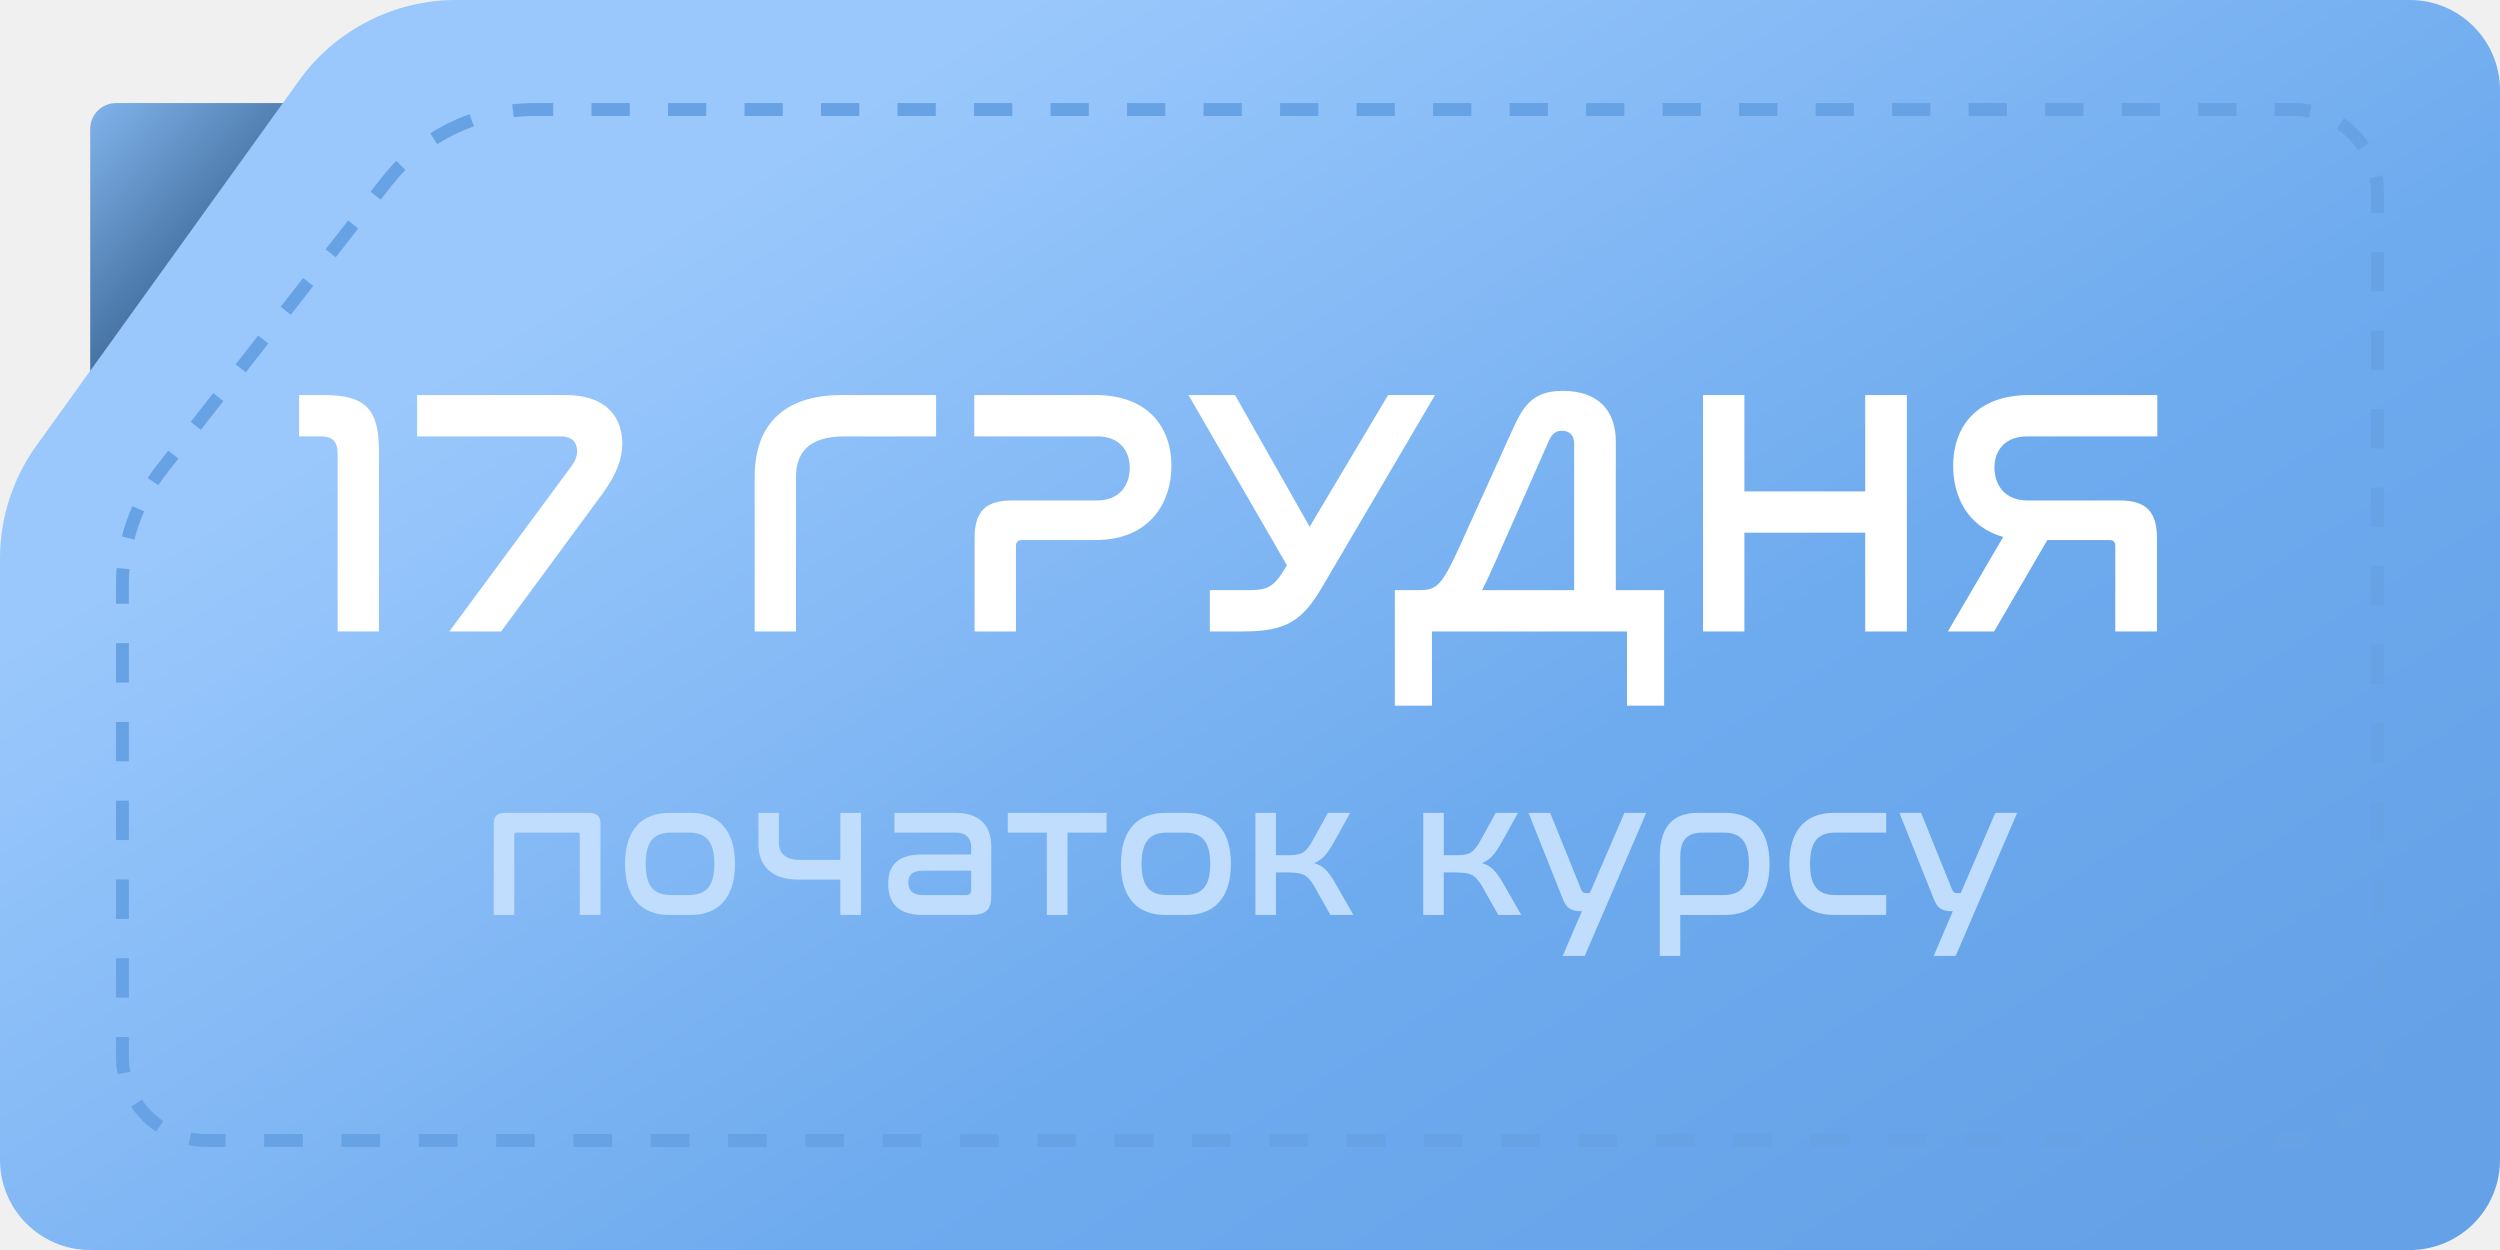
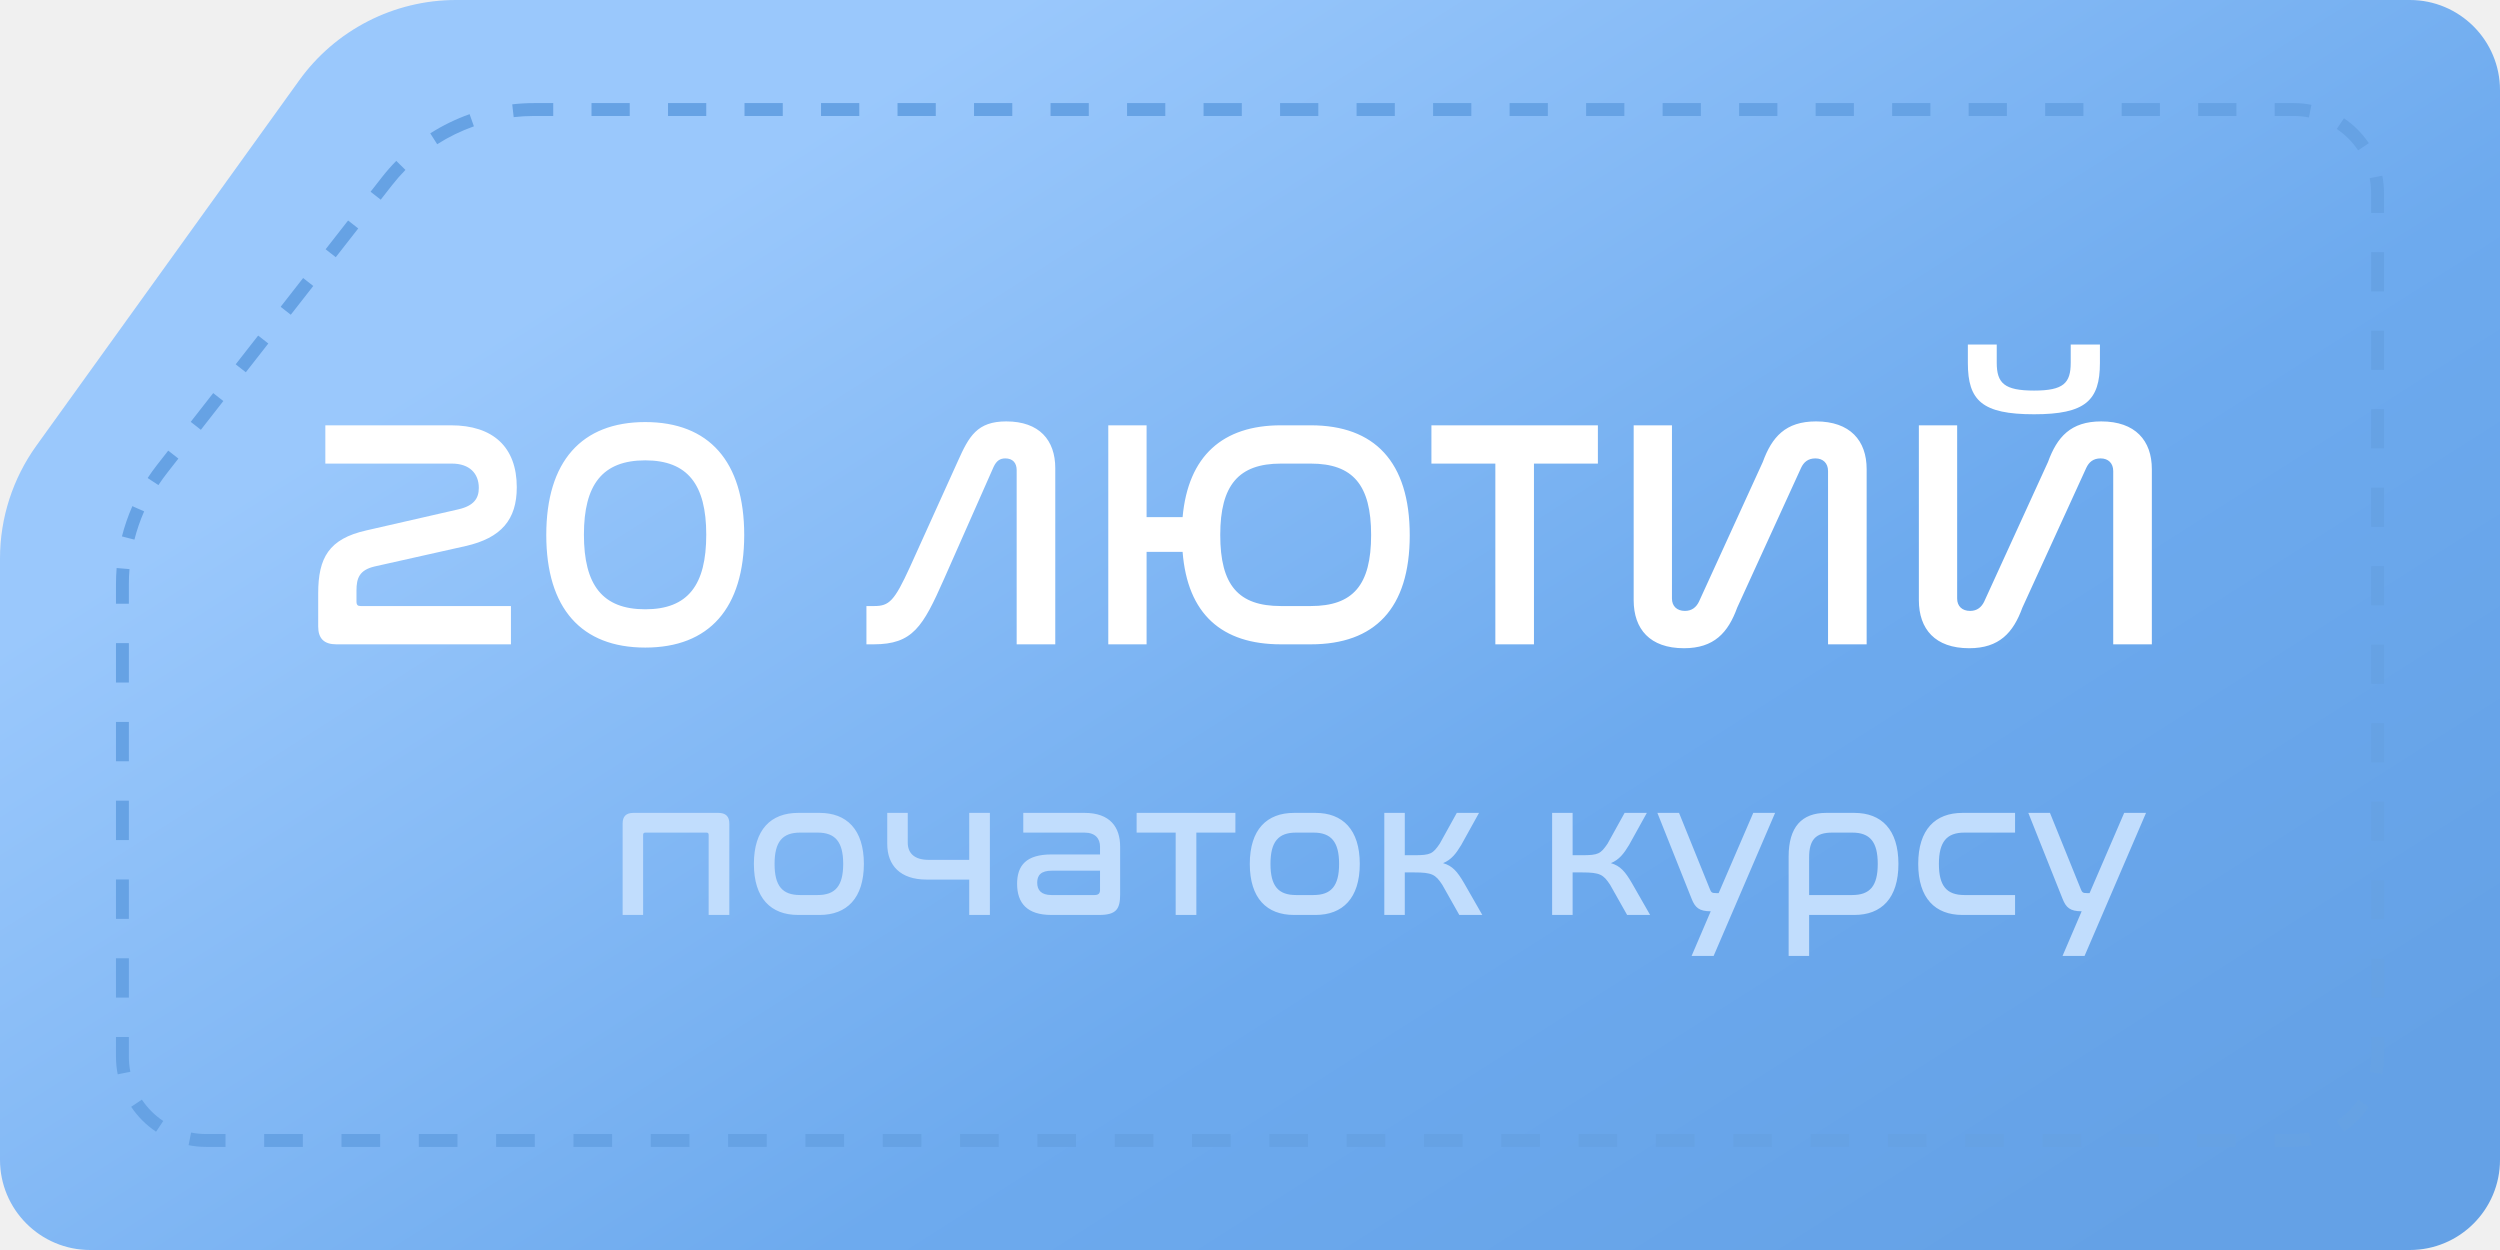
<svg xmlns="http://www.w3.org/2000/svg" width="194" height="97" viewBox="0 0 194 97" fill="none">
-   <rect width="32" height="32" rx="2" transform="matrix(-1 0 0 1 39 8)" fill="url(#paint0_linear_307_1167)" />
-   <path fill-rule="evenodd" clip-rule="evenodd" d="M23.215 6.24C26.033 2.322 30.564 0 35.391 0H187C190.866 0 194 3.134 194 7V90C194 93.866 190.866 97 187 97H7C3.134 97 0 93.866 0 90V43.343C0 40.199 0.988 37.135 2.824 34.583L23.215 6.24Z" fill="url(#paint1_linear_307_1167)" />
-   <mask id="path-3-inside-1_307_1167" fill="white">
+   <path fill-rule="evenodd" clip-rule="evenodd" d="M23.215 6.24C26.033 2.322 30.564 0 35.391 0H187C190.866 0 194 3.134 194 7V90C194 93.866 190.866 97 187 97H7C3.134 97 0 93.866 0 90V43.343C0 40.199 0.988 37.135 2.824 34.583L23.215 6.24Z" fill="url(#paint0_linear_0_1017)" />
+   <mask id="path-2-inside-1_0_1017" fill="white">
    <path fill-rule="evenodd" clip-rule="evenodd" d="M29.629 13.763C32.471 10.126 36.831 8 41.447 8H178C181.866 8 185 11.134 185 15V82C185 85.866 181.866 89 178 89H16C12.134 89 9 85.866 9 82V45.322C9 41.974 10.12 38.723 12.182 36.085L29.629 13.763Z" />
  </mask>
-   <path d="M12.182 36.085L11.788 35.777L12.182 36.085ZM29.629 13.763L30.023 14.071L29.629 13.763ZM178 7.5C178.5 7.5 178.99 7.549 179.463 7.643L179.269 8.624C178.859 8.543 178.435 8.5 178 8.5V7.5ZM182.167 8.764C182.985 9.311 183.689 10.015 184.236 10.832L183.405 11.389C182.931 10.68 182.32 10.069 181.611 9.595L182.167 8.764ZM185.357 13.537C185.451 14.011 185.5 14.5 185.5 15H184.5C184.5 14.565 184.457 14.141 184.376 13.731L185.357 13.537ZM185.5 15V16.523H184.5V15H185.5ZM185.5 19.568V22.614H184.5V19.568H185.5ZM185.5 25.659V28.704H184.5V25.659H185.5ZM185.5 31.75V34.795H184.5V31.75H185.5ZM185.5 37.841V40.886H184.5V37.841H185.5ZM185.5 43.932V46.977H184.5V43.932H185.5ZM185.5 50.023V53.068H184.5V50.023H185.5ZM185.5 56.114V59.159H184.5V56.114H185.5ZM185.5 62.205V65.25H184.5V62.205H185.5ZM185.5 68.296V71.341H184.5V68.296H185.5ZM185.5 74.386V77.432H184.5V74.386H185.5ZM185.5 80.477V82H184.5V80.477H185.5ZM185.5 82C185.5 82.5 185.451 82.99 185.357 83.463L184.376 83.269C184.457 82.859 184.5 82.435 184.5 82H185.5ZM184.236 86.168C183.689 86.985 182.985 87.689 182.167 88.236L181.611 87.406C182.32 86.931 182.931 86.32 183.405 85.611L184.236 86.168ZM179.463 89.357C178.99 89.451 178.5 89.5 178 89.5V88.5C178.435 88.5 178.859 88.457 179.269 88.376L179.463 89.357ZM178 89.5H176.5V88.5H178V89.5ZM173.5 89.5H170.5V88.5H173.5V89.5ZM167.5 89.5H164.5V88.5H167.5V89.5ZM161.5 89.5H158.5V88.5H161.5V89.5ZM155.5 89.5H152.5V88.5H155.5V89.5ZM149.5 89.5H146.5V88.5H149.5V89.5ZM143.5 89.5H140.5V88.5H143.5V89.5ZM137.5 89.5H134.5V88.5H137.5V89.5ZM131.5 89.5H128.5V88.5H131.5V89.5ZM125.5 89.5H122.5V88.5H125.5V89.5ZM119.5 89.5H116.5V88.5H119.5V89.5ZM113.5 89.5H110.5V88.5H113.5V89.5ZM107.5 89.5H104.5V88.5H107.5V89.5ZM101.5 89.5H98.5V88.5H101.5V89.5ZM95.5 89.5H92.5V88.5H95.5V89.5ZM89.5 89.5H86.5V88.5H89.5V89.5ZM83.5 89.5H80.5V88.5H83.5V89.5ZM77.5 89.5H74.5V88.5H77.5V89.5ZM71.5 89.5H68.5V88.5H71.5V89.5ZM65.5 89.5H62.5V88.5H65.5V89.5ZM59.5 89.5H56.5V88.5H59.5V89.5ZM53.5 89.5H50.5V88.5H53.5V89.5ZM47.5 89.5H44.5V88.5H47.5V89.5ZM41.5 89.5H38.5V88.5H41.5V89.5ZM35.5 89.5H32.5V88.5H35.5V89.5ZM29.5 89.5H26.5V88.5H29.5V89.5ZM23.5 89.5H20.5V88.5H23.5V89.5ZM17.5 89.5H16V88.5H17.5V89.5ZM16 89.5C15.5 89.5 15.011 89.451 14.537 89.357L14.731 88.376C15.141 88.457 15.565 88.5 16 88.5V89.5ZM11.832 88.236C11.015 87.689 10.311 86.985 9.764 86.168L10.595 85.611C11.069 86.32 11.68 86.931 12.389 87.406L11.832 88.236ZM8.643 83.463C8.549 82.99 8.5 82.5 8.5 82H9.5C9.5 82.435 9.543 82.859 9.624 83.269L8.643 83.463ZM8.5 82V80.472H9.5V82H8.5ZM8.5 77.415V74.359H9.5V77.415H8.5ZM8.5 71.302V68.246H9.5V71.302H8.5ZM8.5 65.189V62.133H9.5V65.189H8.5ZM8.5 59.076V56.02H9.5V59.076H8.5ZM8.5 52.963V49.907H9.5V52.963H8.5ZM8.5 46.85V45.322H9.5V46.85H8.5ZM8.5 45.322C8.5 44.892 8.518 44.464 8.553 44.038L9.55 44.121C9.517 44.519 9.5 44.92 9.5 45.322H8.5ZM8.977 41.506C9.188 40.675 9.468 39.862 9.813 39.078L10.729 39.481C10.406 40.215 10.144 40.974 9.946 41.752L8.977 41.506ZM11.039 36.821C11.273 36.464 11.523 36.116 11.788 35.777L12.576 36.393C12.328 36.71 12.094 37.036 11.875 37.37L11.039 36.821ZM11.788 35.777L12.66 34.661L13.448 35.277L12.576 36.393L11.788 35.777ZM14.405 32.429L16.149 30.196L16.937 30.812L15.193 33.044L14.405 32.429ZM17.894 27.964L19.639 25.732L20.427 26.348L18.682 28.58L17.894 27.964ZM21.384 23.5L23.128 21.268L23.916 21.883L22.172 24.116L21.384 23.5ZM24.873 19.035L26.618 16.803L27.406 17.419L25.661 19.651L24.873 19.035ZM28.362 14.571L29.235 13.455L30.023 14.071L29.15 15.187L28.362 14.571ZM29.235 13.455C29.598 12.99 29.985 12.55 30.393 12.134L31.107 12.835C30.724 13.224 30.362 13.636 30.023 14.071L29.235 13.455ZM33.12 9.926C34.11 9.296 35.168 8.78 36.274 8.389L36.608 9.331C35.573 9.698 34.583 10.18 33.658 10.77L33.12 9.926ZM39.693 7.599C40.272 7.534 40.857 7.5 41.447 7.5V8.5C40.895 8.5 40.348 8.531 39.806 8.593L39.693 7.599ZM41.447 7.5H42.931V8.5H41.447V7.5ZM45.9 7.5H48.868V8.5H45.9V7.5ZM51.837 7.5H54.806V8.5H51.837V7.5ZM57.774 7.5H60.743V8.5H57.774V7.5ZM63.711 7.5H66.68V8.5H63.711V7.5ZM69.648 7.5H72.617V8.5H69.648V7.5ZM75.585 7.5H78.554V8.5H75.585V7.5ZM81.522 7.5H84.491V8.5H81.522V7.5ZM87.459 7.5H90.428V8.5H87.459V7.5ZM93.397 7.5H96.365V8.5H93.397V7.5ZM99.334 7.5H102.302V8.5H99.334V7.5ZM105.271 7.5H108.239V8.5H105.271V7.5ZM111.208 7.5H114.176V8.5H111.208V7.5ZM117.145 7.5H120.113V8.5H117.145V7.5ZM123.082 7.5H126.051V8.5H123.082V7.5ZM129.019 7.5H131.988V8.5H129.019V7.5ZM134.956 7.5H137.925V8.5H134.956V7.5ZM140.893 7.5H143.862V8.5H140.893V7.5ZM146.83 7.5H149.799V8.5H146.83V7.5ZM152.767 7.5H155.736V8.5H152.767V7.5ZM158.705 7.5H161.673V8.5H158.705V7.5ZM164.642 7.5H167.61V8.5H164.642V7.5ZM170.579 7.5H173.547V8.5H170.579V7.5ZM176.516 7.5H178V8.5H176.516V7.5ZM12.182 36.085L11.394 35.469L12.182 36.085ZM29.629 13.763L30.417 14.379L29.629 13.763ZM178 7C178.533 7 179.055 7.052 179.56 7.152L179.172 9.114C178.794 9.039 178.402 9 178 9V7ZM182.446 8.348C183.318 8.932 184.068 9.682 184.652 10.554L182.99 11.667C182.552 11.012 181.988 10.448 181.333 10.01L182.446 8.348ZM185.848 13.44C185.948 13.945 186 14.467 186 15H184C184 14.598 183.961 14.206 183.886 13.828L185.848 13.44ZM186 15V16.523H184V15H186ZM186 19.568V22.614H184V19.568H186ZM186 25.659V28.704H184V25.659H186ZM186 31.75V34.795H184V31.75H186ZM186 37.841V40.886H184V37.841H186ZM186 43.932V46.977H184V43.932H186ZM186 50.023V53.068H184V50.023H186ZM186 56.114V59.159H184V56.114H186ZM186 62.205V65.25H184V62.205H186ZM186 68.296V71.341H184V68.296H186ZM186 74.386V77.432H184V74.386H186ZM186 80.477V82H184V80.477H186ZM186 82C186 82.533 185.948 83.055 185.848 83.56L183.886 83.172C183.961 82.794 184 82.402 184 82H186ZM184.652 86.446C184.068 87.318 183.318 88.068 182.446 88.652L181.333 86.99C181.988 86.552 182.552 85.988 182.99 85.333L184.652 86.446ZM179.56 89.848C179.055 89.948 178.533 90 178 90V88C178.402 88 178.794 87.961 179.172 87.886L179.56 89.848ZM178 90H176.5V88H178V90ZM173.5 90H170.5V88H173.5V90ZM167.5 90H164.5V88H167.5V90ZM161.5 90H158.5V88H161.5V90ZM155.5 90H152.5V88H155.5V90ZM149.5 90H146.5V88H149.5V90ZM143.5 90H140.5V88H143.5V90ZM137.5 90H134.5V88H137.5V90ZM131.5 90H128.5V88H131.5V90ZM125.5 90H122.5V88H125.5V90ZM119.5 90H116.5V88H119.5V90ZM113.5 90H110.5V88H113.5V90ZM107.5 90H104.5V88H107.5V90ZM101.5 90H98.5V88H101.5V90ZM95.5 90H92.5V88H95.5V90ZM89.5 90H86.5V88H89.5V90ZM83.5 90H80.5V88H83.5V90ZM77.5 90H74.5V88H77.5V90ZM71.5 90H68.5V88H71.5V90ZM65.5 90H62.5V88H65.5V90ZM59.5 90H56.5V88H59.5V90ZM53.5 90H50.5V88H53.5V90ZM47.5 90H44.5V88H47.5V90ZM41.5 90H38.5V88H41.5V90ZM35.5 90H32.5V88H35.5V90ZM29.5 90H26.5V88H29.5V90ZM23.5 90H20.5V88H23.5V90ZM17.5 90H16V88H17.5V90ZM16 90C15.467 90 14.945 89.948 14.44 89.848L14.828 87.886C15.206 87.961 15.598 88 16 88V90ZM11.554 88.652C10.682 88.068 9.932 87.318 9.348 86.446L11.01 85.333C11.448 85.988 12.012 86.552 12.667 86.99L11.554 88.652ZM8.152 83.56C8.052 83.055 8 82.533 8 82H10C10 82.402 10.039 82.794 10.114 83.172L8.152 83.56ZM8 82V80.472H10V82H8ZM8 77.415V74.359H10V77.415H8ZM8 71.302V68.246H10V71.302H8ZM8 65.189V62.133H10V65.189H8ZM8 59.076V56.02H10V59.076H8ZM8 52.963V49.907H10V52.963H8ZM8 46.85V45.322H10V46.85H8ZM8 45.322C8 44.878 8.018 44.436 8.055 43.997L10.048 44.162C10.016 44.547 10 44.934 10 45.322H8ZM8.493 41.383C8.711 40.525 8.999 39.686 9.356 38.876L11.186 39.682C10.874 40.391 10.622 41.124 10.431 41.875L8.493 41.383ZM10.621 36.547C10.863 36.178 11.12 35.819 11.394 35.469L12.97 36.701C12.73 37.007 12.505 37.321 12.293 37.644L10.621 36.547ZM11.394 35.469L12.266 34.353L13.842 35.585L12.97 36.701L11.394 35.469ZM14.011 32.121L15.755 29.889L17.331 31.12L15.587 33.352L14.011 32.121ZM17.5 27.656L19.245 25.424L20.821 26.656L19.076 28.888L17.5 27.656ZM20.99 23.192L22.734 20.96L24.31 22.191L22.565 24.424L20.99 23.192ZM24.479 18.727L26.224 16.495L27.799 17.727L26.055 19.959L24.479 18.727ZM27.968 14.263L28.841 13.147L30.417 14.379L29.544 15.495L27.968 14.263ZM28.841 13.147C29.216 12.667 29.615 12.213 30.037 11.783L31.463 13.185C31.094 13.561 30.745 13.959 30.417 14.379L28.841 13.147ZM32.852 9.505C33.873 8.854 34.966 8.322 36.107 7.917L36.775 9.803C35.776 10.156 34.82 10.622 33.926 11.192L32.852 9.505ZM39.636 7.103C40.234 7.035 40.838 7 41.447 7V9C40.914 9 40.385 9.03 39.862 9.09L39.636 7.103ZM41.447 7H42.931V9H41.447V7ZM45.9 7H48.868V9H45.9V7ZM51.837 7H54.806V9H51.837V7ZM57.774 7H60.743V9H57.774V7ZM63.711 7H66.68V9H63.711V7ZM69.648 7H72.617V9H69.648V7ZM75.585 7H78.554V9H75.585V7ZM81.522 7H84.491V9H81.522V7ZM87.459 7H90.428V9H87.459V7ZM93.397 7H96.365V9H93.397V7ZM99.334 7H102.302V9H99.334V7ZM105.271 7H108.239V9H105.271V7ZM111.208 7H114.176V9H111.208V7ZM117.145 7H120.113V9H117.145V7ZM123.082 7H126.051V9H123.082V7ZM129.019 7H131.988V9H129.019V7ZM134.956 7H137.925V9H134.956V7ZM140.893 7H143.862V9H140.893V7ZM146.83 7H149.799V9H146.83V7ZM152.767 7H155.736V9H152.767V7ZM158.705 7H161.673V9H158.705V7ZM164.642 7H167.61V9H164.642V7ZM170.579 7H173.547V9H170.579V7ZM176.516 7H178V9H176.516V7Z" fill="#66A2E4" mask="url(#path-3-inside-1_307_1167)" />
-   <path d="M23.211 30.657V33.864H24.869C25.847 33.864 26.2 34.271 26.2 35.249V49H29.407V35.032C29.407 31.852 28.483 30.657 25.14 30.657H23.211ZM32.367 30.657V33.864H43.481C44.487 33.864 44.786 34.434 44.786 35.005C44.786 35.385 44.65 35.766 44.324 36.2L34.867 49H38.889L46.769 38.293C47.829 36.825 48.291 35.63 48.291 34.407C48.291 32.613 47.286 30.657 43.862 30.657H32.367ZM65.329 30.657C60.465 30.657 58.563 33.32 58.563 36.989V49H61.769V37.016C61.769 35.249 62.639 33.864 65.519 33.864H72.639V30.657H65.329ZM75.603 30.657V33.864H85.142C86.881 33.864 87.669 34.978 87.669 36.309C87.669 37.586 86.935 38.837 85.115 38.837H78.511C76.5 38.837 75.63 39.679 75.63 41.744V49H78.837V42.369C78.837 42.043 79 41.907 79.299 41.907H85.006C89.299 41.907 90.903 38.918 90.903 36.146C90.903 33.211 89.136 30.657 85.006 30.657H75.603ZM92.227 30.657L99.863 43.864L99.564 44.353C98.83 45.522 98.314 45.793 97.009 45.793H93.884V49H96.466C99.863 49 101.113 48.158 102.716 45.358L111.358 30.657H107.716L101.629 40.875L95.841 30.657H92.227ZM113.212 42.532C111.908 45.386 111.473 45.793 110.223 45.793H108.239V54.761H111.12V49H126.256V54.761H129.137V45.793H125.387V34.244C125.387 31.907 124.055 30.331 121.283 30.331C118.838 30.331 118.158 31.581 117.234 33.646L113.212 42.532ZM115.006 45.793C115.332 45.168 115.685 44.407 116.066 43.538L120.224 34.135C120.468 33.619 120.767 33.429 121.202 33.429C121.827 33.429 122.153 33.809 122.153 34.407V45.793H115.006ZM132.157 30.657V49H135.364V41.337H144.74V49H147.973V30.657H144.74V38.13H135.364V30.657H132.157ZM157.461 30.657C153.303 30.657 151.564 33.211 151.564 36.146C151.564 38.456 152.624 40.875 155.45 41.663L151.156 49H154.743L158.874 41.907H163.684C163.983 41.907 164.146 42.043 164.146 42.369V49H167.38V41.744C167.38 39.679 166.51 38.837 164.499 38.837H157.352C155.531 38.837 154.77 37.586 154.77 36.282C154.77 34.978 155.558 33.864 157.325 33.864H167.407V30.657H157.461Z" fill="white" />
-   <path d="M39.156 63.08C38.586 63.08 38.316 63.35 38.316 63.905V71H39.906V64.79C39.906 64.655 39.966 64.61 40.101 64.61H44.811C44.931 64.61 44.991 64.655 44.991 64.79V71H46.596V63.905C46.596 63.35 46.311 63.08 45.741 63.08H39.156ZM51.937 63.08C49.822 63.08 48.502 64.37 48.502 67.04C48.502 69.71 49.822 71 51.937 71H53.602C55.702 71 57.037 69.71 57.037 67.04C57.037 64.37 55.702 63.08 53.602 63.08H51.937ZM53.452 64.61C54.817 64.61 55.432 65.33 55.432 67.04C55.432 68.75 54.817 69.455 53.452 69.455H52.087C50.707 69.455 50.107 68.75 50.107 67.04C50.107 65.33 50.707 64.61 52.087 64.61H53.452ZM58.851 63.08V65.495C58.851 67.16 59.871 68.255 61.896 68.255H65.211V71H66.816V63.08H65.211V66.725H62.061C60.951 66.725 60.441 66.2 60.441 65.39V63.08H58.851ZM69.407 63.08V64.61H74.147C75.017 64.61 75.362 65.09 75.362 65.705V66.305H71.597C69.647 66.305 68.927 67.145 68.927 68.585C68.927 70.085 69.707 71 71.582 71H75.287C76.622 71 76.922 70.55 76.922 69.41V65.69C76.922 64.19 76.142 63.08 74.162 63.08H69.407ZM74.927 69.455H71.597C70.802 69.455 70.487 69.08 70.487 68.495C70.487 67.91 70.787 67.565 71.627 67.565H75.362V69.05C75.362 69.335 75.242 69.455 74.927 69.455ZM78.202 63.08V64.61H81.232V71H82.837V64.61H85.867V63.08H78.202ZM90.419 63.08C88.304 63.08 86.984 64.37 86.984 67.04C86.984 69.71 88.304 71 90.419 71H92.084C94.184 71 95.519 69.71 95.519 67.04C95.519 64.37 94.184 63.08 92.084 63.08H90.419ZM91.934 64.61C93.299 64.61 93.914 65.33 93.914 67.04C93.914 68.75 93.299 69.455 91.934 69.455H90.569C89.189 69.455 88.589 68.75 88.589 67.04C88.589 65.33 89.189 64.61 90.569 64.61H91.934ZM97.422 63.08V71H99.012V67.7H99.747C101.142 67.7 101.397 67.865 101.922 68.66L103.242 71H105.027L103.602 68.51C103.092 67.64 102.717 67.19 101.982 66.98C102.627 66.71 102.987 66.245 103.392 65.57L104.772 63.08H103.047L101.727 65.465C101.187 66.26 101.007 66.365 99.747 66.365H99.012V63.08H97.422ZM110.445 63.08V71H112.035V67.7H112.77C114.165 67.7 114.42 67.865 114.945 68.66L116.265 71H118.05L116.625 68.51C116.115 67.64 115.74 67.19 115.005 66.98C115.65 66.71 116.01 66.245 116.415 65.57L117.795 63.08H116.07L114.75 65.465C114.21 66.26 114.03 66.365 112.77 66.365H112.035V63.08H110.445ZM126.053 63.08L123.368 69.305H123.158C122.858 69.305 122.783 69.26 122.678 68.975L120.293 63.08H118.613L121.268 69.74C121.538 70.43 121.853 70.715 122.753 70.715L121.268 74.18H122.978L127.748 63.08H126.053ZM131.708 63.08C129.803 63.08 128.798 64.19 128.798 66.47V74.18H130.388V71H133.898C135.998 71 137.318 69.71 137.318 67.04C137.318 64.37 135.998 63.08 133.898 63.08H131.708ZM130.388 66.545C130.388 65.18 130.883 64.61 132.173 64.61H133.733C135.113 64.61 135.713 65.33 135.713 67.04C135.713 68.75 135.113 69.455 133.733 69.455H130.388V66.545ZM142.289 63.08C140.174 63.08 138.854 64.37 138.854 67.04C138.854 69.71 140.174 71 142.289 71H146.369V69.455H142.439C141.059 69.455 140.459 68.75 140.459 67.04C140.459 65.33 141.059 64.61 142.439 64.61H146.369V63.08H142.289ZM154.837 63.08L152.152 69.305H151.942C151.642 69.305 151.567 69.26 151.462 68.975L149.077 63.08H147.397L150.052 69.74C150.322 70.43 150.637 70.715 151.537 70.715L150.052 74.18H151.762L156.532 63.08H154.837Z" fill="#C1DDFD" />
+   <path d="M12.182 36.085L11.788 35.777L12.182 36.085ZM29.629 13.763L30.023 14.071L29.629 13.763ZM178 7.5C178.5 7.5 178.99 7.549 179.463 7.643L179.269 8.624C178.859 8.543 178.435 8.5 178 8.5V7.5ZM182.167 8.764C182.985 9.311 183.689 10.015 184.236 10.832L183.405 11.389C182.931 10.68 182.32 10.069 181.611 9.595L182.167 8.764ZM185.357 13.537C185.451 14.011 185.5 14.5 185.5 15H184.5C184.5 14.565 184.457 14.141 184.376 13.731L185.357 13.537ZM185.5 15V16.523H184.5V15H185.5ZM185.5 19.568V22.614H184.5V19.568H185.5ZM185.5 25.659V28.704H184.5V25.659H185.5ZM185.5 31.75V34.795H184.5V31.75H185.5ZM185.5 37.841V40.886H184.5V37.841H185.5ZM185.5 43.932V46.977H184.5V43.932H185.5ZM185.5 50.023V53.068H184.5V50.023H185.5ZM185.5 56.114V59.159H184.5V56.114H185.5ZM185.5 62.205V65.25H184.5V62.205H185.5ZM185.5 68.296V71.341H184.5V68.296H185.5ZM185.5 74.386V77.432H184.5V74.386H185.5ZM185.5 80.477V82H184.5V80.477H185.5ZM185.5 82C185.5 82.5 185.451 82.99 185.357 83.463L184.376 83.269C184.457 82.859 184.5 82.435 184.5 82H185.5ZM184.236 86.168C183.689 86.985 182.985 87.689 182.167 88.236L181.611 87.406C182.32 86.931 182.931 86.32 183.405 85.611L184.236 86.168ZM179.463 89.357C178.99 89.451 178.5 89.5 178 89.5V88.5C178.435 88.5 178.859 88.457 179.269 88.376L179.463 89.357ZM178 89.5H176.5V88.5H178V89.5ZM173.5 89.5H170.5V88.5H173.5V89.5ZM167.5 89.5H164.5V88.5H167.5V89.5ZM161.5 89.5H158.5V88.5H161.5V89.5ZM155.5 89.5H152.5V88.5H155.5V89.5ZM149.5 89.5H146.5V88.5H149.5V89.5ZM143.5 89.5H140.5V88.5H143.5V89.5ZM137.5 89.5H134.5V88.5H137.5V89.5ZM131.5 89.5H128.5V88.5H131.5V89.5ZM125.5 89.5H122.5V88.5H125.5V89.5ZM119.5 89.5H116.5V88.5H119.5V89.5ZM113.5 89.5H110.5V88.5H113.5V89.5ZM107.5 89.5H104.5V88.5H107.5V89.5ZM101.5 89.5H98.5V88.5H101.5V89.5ZM95.5 89.5H92.5V88.5H95.5V89.5ZM89.5 89.5H86.5V88.5H89.5V89.5ZM83.5 89.5H80.5V88.5H83.5V89.5ZM77.5 89.5H74.5V88.5H77.5V89.5ZM71.5 89.5H68.5V88.5H71.5V89.5ZM65.5 89.5H62.5V88.5H65.5V89.5ZM59.5 89.5H56.5V88.5H59.5V89.5ZM53.5 89.5H50.5V88.5H53.5V89.5ZM47.5 89.5H44.5V88.5H47.5V89.5ZM41.5 89.5H38.5V88.5H41.5V89.5ZM35.5 89.5H32.5V88.5H35.5V89.5ZM29.5 89.5H26.5V88.5H29.5V89.5ZM23.5 89.5H20.5V88.5H23.5V89.5ZM17.5 89.5H16V88.5H17.5V89.5ZM16 89.5C15.5 89.5 15.011 89.451 14.537 89.357L14.731 88.376C15.141 88.457 15.565 88.5 16 88.5V89.5ZM11.832 88.236C11.015 87.689 10.311 86.985 9.764 86.168L10.595 85.611C11.069 86.32 11.68 86.931 12.389 87.406L11.832 88.236ZM8.643 83.463C8.549 82.99 8.5 82.5 8.5 82H9.5C9.5 82.435 9.543 82.859 9.624 83.269L8.643 83.463ZM8.5 82V80.472H9.5V82H8.5ZM8.5 77.415V74.359H9.5V77.415H8.5ZM8.5 71.302V68.246H9.5V71.302H8.5ZM8.5 65.189V62.133H9.5V65.189H8.5ZM8.5 59.076V56.02H9.5V59.076H8.5ZM8.5 52.963V49.907H9.5V52.963H8.5ZM8.5 46.85V45.322H9.5V46.85H8.5ZM8.5 45.322C8.5 44.892 8.518 44.464 8.553 44.038L9.55 44.121C9.517 44.519 9.5 44.92 9.5 45.322H8.5ZM8.977 41.506C9.188 40.675 9.468 39.862 9.813 39.078L10.729 39.481C10.406 40.215 10.144 40.974 9.946 41.752L8.977 41.506ZM11.039 36.821C11.273 36.464 11.523 36.116 11.788 35.777L12.576 36.393C12.328 36.71 12.094 37.036 11.875 37.37L11.039 36.821ZM11.788 35.777L12.66 34.661L13.448 35.277L12.576 36.393L11.788 35.777ZM14.405 32.429L16.149 30.196L16.937 30.812L15.193 33.044L14.405 32.429ZM17.894 27.964L19.639 25.732L20.427 26.348L18.682 28.58L17.894 27.964ZM21.384 23.5L23.128 21.268L23.916 21.883L22.172 24.116L21.384 23.5ZM24.873 19.035L26.618 16.803L27.406 17.419L25.661 19.651L24.873 19.035ZM28.362 14.571L29.235 13.455L30.023 14.071L29.15 15.187L28.362 14.571ZM29.235 13.455C29.598 12.99 29.985 12.55 30.393 12.134L31.107 12.835C30.724 13.224 30.362 13.636 30.023 14.071L29.235 13.455ZM33.12 9.926C34.11 9.296 35.168 8.78 36.274 8.389L36.608 9.331C35.573 9.698 34.583 10.18 33.658 10.77L33.12 9.926ZM39.693 7.599C40.272 7.534 40.857 7.5 41.447 7.5V8.5C40.895 8.5 40.348 8.531 39.806 8.593L39.693 7.599ZM41.447 7.5H42.931V8.5H41.447V7.5ZM45.9 7.5H48.868V8.5H45.9V7.5ZM51.837 7.5H54.806V8.5H51.837V7.5ZM57.774 7.5H60.743V8.5H57.774V7.5ZM63.711 7.5H66.68V8.5H63.711V7.5ZM69.648 7.5H72.617V8.5H69.648V7.5ZM75.585 7.5H78.554V8.5H75.585V7.5ZM81.522 7.5H84.491V8.5H81.522V7.5ZM87.459 7.5H90.428V8.5H87.459V7.5ZM93.397 7.5H96.365V8.5H93.397V7.5ZM99.334 7.5H102.302V8.5H99.334V7.5ZM105.271 7.5H108.239V8.5H105.271V7.5ZM111.208 7.5H114.176V8.5H111.208V7.5ZM117.145 7.5H120.113V8.5H117.145V7.5ZM123.082 7.5H126.051V8.5H123.082V7.5ZM129.019 7.5H131.988V8.5H129.019V7.5ZM134.956 7.5H137.925V8.5H134.956V7.5ZM140.893 7.5H143.862V8.5H140.893V7.5ZM146.83 7.5H149.799V8.5H146.83V7.5ZM152.767 7.5H155.736V8.5H152.767V7.5ZM158.705 7.5H161.673V8.5H158.705V7.5ZM164.642 7.5H167.61V8.5H164.642V7.5ZM170.579 7.5H173.547V8.5H170.579V7.5ZM176.516 7.5H178V8.5H176.516V7.5ZM12.182 36.085L11.394 35.469L12.182 36.085ZM29.629 13.763L30.417 14.379L29.629 13.763ZM178 7C178.533 7 179.055 7.052 179.56 7.152L179.172 9.114C178.794 9.039 178.402 9 178 9V7ZM182.446 8.348C183.318 8.932 184.068 9.682 184.652 10.554L182.99 11.667C182.552 11.012 181.988 10.448 181.333 10.01L182.446 8.348ZM185.848 13.44C185.948 13.945 186 14.467 186 15H184C184 14.598 183.961 14.206 183.886 13.828L185.848 13.44ZM186 15V16.523H184V15H186ZM186 19.568V22.614H184V19.568H186ZM186 25.659V28.704H184V25.659H186ZM186 31.75V34.795H184V31.75H186ZM186 37.841V40.886H184V37.841H186ZM186 43.932V46.977H184V43.932H186ZM186 50.023V53.068H184V50.023H186ZM186 56.114V59.159H184V56.114H186ZM186 62.205V65.25H184V62.205H186ZM186 68.296V71.341H184V68.296H186ZM186 74.386V77.432H184V74.386H186ZM186 80.477V82H184V80.477H186ZM186 82C186 82.533 185.948 83.055 185.848 83.56L183.886 83.172C183.961 82.794 184 82.402 184 82H186ZM184.652 86.446C184.068 87.318 183.318 88.068 182.446 88.652L181.333 86.99C181.988 86.552 182.552 85.988 182.99 85.333L184.652 86.446ZM179.56 89.848C179.055 89.948 178.533 90 178 90V88C178.402 88 178.794 87.961 179.172 87.886L179.56 89.848ZM178 90H176.5V88H178V90ZM173.5 90H170.5V88H173.5V90ZM167.5 90H164.5V88H167.5V90ZM161.5 90H158.5V88H161.5V90ZM155.5 90H152.5V88H155.5V90ZM149.5 90H146.5V88H149.5V90ZM143.5 90H140.5V88H143.5V90ZM137.5 90H134.5V88H137.5V90ZM131.5 90H128.5V88H131.5V90ZM125.5 90H122.5V88H125.5V90ZM119.5 90H116.5V88H119.5V90ZM113.5 90H110.5V88H113.5V90ZM107.5 90H104.5V88H107.5V90ZM101.5 90H98.5V88H101.5V90ZM95.5 90H92.5V88H95.5V90ZM89.5 90H86.5V88H89.5V90ZM83.5 90H80.5V88H83.5V90ZM77.5 90H74.5V88H77.5V90ZM71.5 90H68.5V88H71.5V90ZM65.5 90H62.5V88H65.5V90ZM59.5 90H56.5V88H59.5V90ZM53.5 90H50.5V88H53.5V90ZM47.5 90H44.5V88H47.5V90ZM41.5 90H38.5V88H41.5V90ZM35.5 90H32.5V88H35.5V90ZM29.5 90H26.5V88H29.5V90ZM23.5 90H20.5V88H23.5V90ZM17.5 90H16V88H17.5V90ZM16 90C15.467 90 14.945 89.948 14.44 89.848L14.828 87.886C15.206 87.961 15.598 88 16 88V90ZM11.554 88.652C10.682 88.068 9.932 87.318 9.348 86.446L11.01 85.333C11.448 85.988 12.012 86.552 12.667 86.99L11.554 88.652ZM8.152 83.56C8.052 83.055 8 82.533 8 82H10C10 82.402 10.039 82.794 10.114 83.172L8.152 83.56ZM8 82V80.472H10V82H8ZM8 77.415V74.359H10V77.415H8ZM8 71.302V68.246H10V71.302H8ZM8 65.189V62.133H10V65.189H8ZM8 59.076V56.02H10V59.076H8ZM8 52.963V49.907H10V52.963H8ZM8 46.85V45.322H10V46.85H8ZM8 45.322C8 44.878 8.018 44.436 8.055 43.997L10.048 44.162C10.016 44.547 10 44.934 10 45.322H8ZM8.493 41.383C8.711 40.525 8.999 39.686 9.356 38.876L11.186 39.682C10.874 40.391 10.622 41.124 10.431 41.875L8.493 41.383ZM10.621 36.547C10.863 36.178 11.12 35.819 11.394 35.469L12.97 36.701C12.73 37.007 12.505 37.321 12.293 37.644L10.621 36.547ZM11.394 35.469L12.266 34.353L13.842 35.585L12.97 36.701L11.394 35.469ZM14.011 32.121L15.755 29.889L17.331 31.12L15.587 33.352L14.011 32.121ZM17.5 27.656L19.245 25.424L20.821 26.656L19.076 28.888L17.5 27.656ZM20.99 23.192L22.734 20.96L24.31 22.191L22.565 24.424L20.99 23.192ZM24.479 18.727L26.224 16.495L27.799 17.727L26.055 19.959L24.479 18.727ZM27.968 14.263L28.841 13.147L30.417 14.379L29.544 15.495L27.968 14.263ZM28.841 13.147C29.216 12.667 29.615 12.213 30.037 11.783L31.463 13.185C31.094 13.561 30.745 13.959 30.417 14.379L28.841 13.147ZM32.852 9.505C33.873 8.854 34.966 8.322 36.107 7.917L36.775 9.803C35.776 10.156 34.82 10.622 33.926 11.192L32.852 9.505ZM39.636 7.103C40.234 7.035 40.838 7 41.447 7V9C40.914 9 40.385 9.03 39.862 9.09L39.636 7.103ZM41.447 7H42.931V9H41.447V7ZM45.9 7H48.868V9H45.9V7ZM51.837 7H54.806V9H51.837V7ZM57.774 7H60.743V9H57.774V7ZM63.711 7H66.68V9H63.711V7ZM69.648 7H72.617V9H69.648V7ZM75.585 7H78.554V9H75.585V7ZM81.522 7H84.491V9H81.522V7ZM87.459 7H90.428V9H87.459V7ZM93.397 7H96.365V9H93.397V7ZM99.334 7H102.302V9H99.334V7ZM105.271 7H108.239V9H105.271V7ZM111.208 7H114.176V9H111.208V7ZM117.145 7H120.113V9H117.145V7ZM123.082 7H126.051V9H123.082V7ZM129.019 7H131.988V9H129.019V7ZM134.956 7H137.925V9H134.956V7ZM140.893 7H143.862V9H140.893V7ZM146.83 7H149.799V9H146.83V7ZM152.767 7H155.736V9H152.767V7ZM158.705 7H161.673V9H158.705V7ZM164.642 7H167.61V9H164.642V7ZM170.579 7H173.547V9H170.579V7ZM176.516 7H178V9H176.516V7Z" fill="#66A2E4" mask="url(#path-2-inside-1_0_1017)" />
+   <path d="M49.156 63.08C48.586 63.08 48.316 63.35 48.316 63.905V71H49.906V64.79C49.906 64.655 49.966 64.61 50.101 64.61H54.811C54.931 64.61 54.991 64.655 54.991 64.79V71H56.596V63.905C56.596 63.35 56.311 63.08 55.741 63.08H49.156ZM61.937 63.08C59.822 63.08 58.502 64.37 58.502 67.04C58.502 69.71 59.822 71 61.937 71H63.602C65.702 71 67.037 69.71 67.037 67.04C67.037 64.37 65.702 63.08 63.602 63.08H61.937ZM63.452 64.61C64.817 64.61 65.432 65.33 65.432 67.04C65.432 68.75 64.817 69.455 63.452 69.455H62.087C60.707 69.455 60.107 68.75 60.107 67.04C60.107 65.33 60.707 64.61 62.087 64.61H63.452ZM68.851 63.08V65.495C68.851 67.16 69.871 68.255 71.896 68.255H75.211V71H76.816V63.08H75.211V66.725H72.061C70.951 66.725 70.441 66.2 70.441 65.39V63.08H68.851ZM79.407 63.08V64.61H84.147C85.017 64.61 85.362 65.09 85.362 65.705V66.305H81.597C79.647 66.305 78.927 67.145 78.927 68.585C78.927 70.085 79.707 71 81.582 71H85.287C86.622 71 86.922 70.55 86.922 69.41V65.69C86.922 64.19 86.142 63.08 84.162 63.08H79.407ZM84.927 69.455H81.597C80.802 69.455 80.487 69.08 80.487 68.495C80.487 67.91 80.787 67.565 81.627 67.565H85.362V69.05C85.362 69.335 85.242 69.455 84.927 69.455ZM88.202 63.08V64.61H91.232V71H92.837V64.61H95.867V63.08H88.202ZM100.419 63.08C98.304 63.08 96.984 64.37 96.984 67.04C96.984 69.71 98.304 71 100.419 71H102.084C104.184 71 105.519 69.71 105.519 67.04C105.519 64.37 104.184 63.08 102.084 63.08H100.419ZM101.934 64.61C103.299 64.61 103.914 65.33 103.914 67.04C103.914 68.75 103.299 69.455 101.934 69.455H100.569C99.189 69.455 98.589 68.75 98.589 67.04C98.589 65.33 99.189 64.61 100.569 64.61H101.934ZM107.422 63.08V71H109.012V67.7H109.747C111.142 67.7 111.397 67.865 111.922 68.66L113.242 71H115.027L113.602 68.51C113.092 67.64 112.717 67.19 111.982 66.98C112.627 66.71 112.987 66.245 113.392 65.57L114.772 63.08H113.047L111.727 65.465C111.187 66.26 111.007 66.365 109.747 66.365H109.012V63.08H107.422ZM120.445 63.08V71H122.035V67.7H122.77C124.165 67.7 124.42 67.865 124.945 68.66L126.265 71H128.05L126.625 68.51C126.115 67.64 125.74 67.19 125.005 66.98C125.65 66.71 126.01 66.245 126.415 65.57L127.795 63.08H126.07L124.75 65.465C124.21 66.26 124.03 66.365 122.77 66.365H122.035V63.08H120.445ZM136.053 63.08L133.368 69.305H133.158C132.858 69.305 132.783 69.26 132.678 68.975L130.293 63.08H128.613L131.268 69.74C131.538 70.43 131.853 70.715 132.753 70.715L131.268 74.18H132.978L137.748 63.08H136.053ZM141.708 63.08C139.803 63.08 138.798 64.19 138.798 66.47V74.18H140.388V71H143.898C145.998 71 147.318 69.71 147.318 67.04C147.318 64.37 145.998 63.08 143.898 63.08H141.708ZM140.388 66.545C140.388 65.18 140.883 64.61 142.173 64.61H143.733C145.113 64.61 145.713 65.33 145.713 67.04C145.713 68.75 145.113 69.455 143.733 69.455H140.388V66.545ZM152.289 63.08C150.174 63.08 148.854 64.37 148.854 67.04C148.854 69.71 150.174 71 152.289 71H156.369V69.455H152.439C151.059 69.455 150.459 68.75 150.459 67.04C150.459 65.33 151.059 64.61 152.439 64.61H156.369V63.08H152.289ZM164.837 63.08L162.152 69.305H161.942C161.642 69.305 161.567 69.26 161.462 68.975L159.077 63.08H157.397L160.052 69.74C160.322 70.43 160.637 70.715 161.537 70.715L160.052 74.18H161.762L166.532 63.08H164.837Z" fill="#C1DDFD" />
+   <path d="M25.246 33.004V35.975H35.066C36.426 35.975 37.156 36.73 37.156 37.863C37.156 38.669 36.779 39.248 35.57 39.525L28.419 41.162C25.523 41.816 24.692 43.277 24.692 46.047V48.615C24.692 49.547 25.145 50 26.102 50H39.649V47.029H27.991C27.764 47.029 27.663 46.953 27.663 46.676V45.82C27.663 44.863 27.89 44.234 29.073 43.957L36.149 42.37C38.894 41.741 40.102 40.331 40.102 37.813C40.102 34.691 38.264 33.004 34.991 33.004H25.246ZM50.071 32.752C45.136 32.752 42.391 35.798 42.391 41.514C42.391 47.205 45.11 50.252 50.071 50.252C55.031 50.252 57.751 47.205 57.751 41.514C57.751 35.798 55.006 32.752 50.071 32.752ZM50.071 35.723C53.369 35.723 54.805 37.611 54.805 41.489C54.805 45.392 53.395 47.281 50.071 47.281C46.747 47.281 45.312 45.392 45.312 41.489C45.312 37.611 46.747 35.723 50.071 35.723ZM70.609 44.007C69.4 46.651 68.997 47.029 67.839 47.029H67.235V50H67.789C70.835 50 71.616 48.64 73.253 44.939L77.105 36.227C77.332 35.748 77.609 35.572 78.012 35.572C78.591 35.572 78.893 35.924 78.893 36.478V50H81.889V36.327C81.889 34.162 80.656 32.701 78.087 32.701C75.821 32.701 75.192 33.86 74.335 35.773L70.609 44.007ZM99.399 33.004C94.892 33.004 92.198 35.37 91.77 40.129H88.975V33.004H86.003V50H88.975V42.824H91.77C92.147 47.658 94.816 50 99.399 50H101.716C106.676 50 109.396 47.23 109.396 41.539C109.396 35.824 106.651 33.004 101.716 33.004H99.399ZM101.716 35.975C104.989 35.975 106.399 37.637 106.399 41.514C106.399 45.417 104.989 47.029 101.716 47.029H99.399C96.101 47.029 94.691 45.417 94.691 41.514C94.691 37.637 96.126 35.975 99.399 35.975H101.716ZM111.078 33.004V35.975H116.039V50H119.035V35.975H123.996V33.004H111.078ZM126.773 33.004V46.575C126.773 48.816 128.032 50.302 130.676 50.302C133.017 50.302 134.1 49.093 134.805 47.155L139.766 36.302C139.967 35.874 140.294 35.572 140.874 35.572C141.478 35.572 141.856 35.95 141.856 36.554V50H144.852V36.403C144.852 34.187 143.568 32.701 140.924 32.701C138.557 32.701 137.499 33.91 136.794 35.849L131.834 46.701C131.633 47.104 131.305 47.407 130.751 47.407C130.122 47.407 129.744 47.029 129.744 46.45V33.004H126.773ZM152.706 26.734V28.169C152.706 31.09 153.814 32.147 157.843 32.147C161.821 32.147 162.954 31.09 162.954 28.169V26.734H160.688V28.144C160.688 29.73 160.134 30.309 157.843 30.309C155.526 30.309 154.947 29.73 154.947 28.144V26.734H152.706ZM148.904 33.004V46.575C148.904 48.816 150.163 50.302 152.807 50.302C155.148 50.302 156.231 49.093 156.936 47.155L161.897 36.302C162.098 35.874 162.425 35.572 163.004 35.572C163.609 35.572 163.986 35.95 163.986 36.554V50H166.983V36.403C166.983 34.187 165.699 32.701 163.055 32.701C160.688 32.701 159.63 33.91 158.925 35.849L153.965 46.701C153.763 47.104 153.436 47.407 152.882 47.407C152.253 47.407 151.875 47.029 151.875 46.45V33.004H148.904Z" fill="white" />
  <defs>
-     <linearGradient id="paint0_linear_307_1167" x1="18.5" y1="13.5" x2="33" y2="-2.22027e-06" gradientUnits="userSpaceOnUse">
-       <stop stop-color="#335D8C" />
-       <stop offset="1" stop-color="#84B7EF" />
-     </linearGradient>
-     <linearGradient id="paint1_linear_307_1167" x1="126" y1="122.5" x2="57" y2="14" gradientUnits="userSpaceOnUse">
+     <linearGradient id="paint0_linear_0_1017" x1="126" y1="122.5" x2="57" y2="14" gradientUnits="userSpaceOnUse">
      <stop stop-color="#64A1E6" />
      <stop offset="0.423" stop-color="#6DAAEE" />
      <stop offset="1" stop-color="#9AC8FC" />
    </linearGradient>
  </defs>
</svg>
